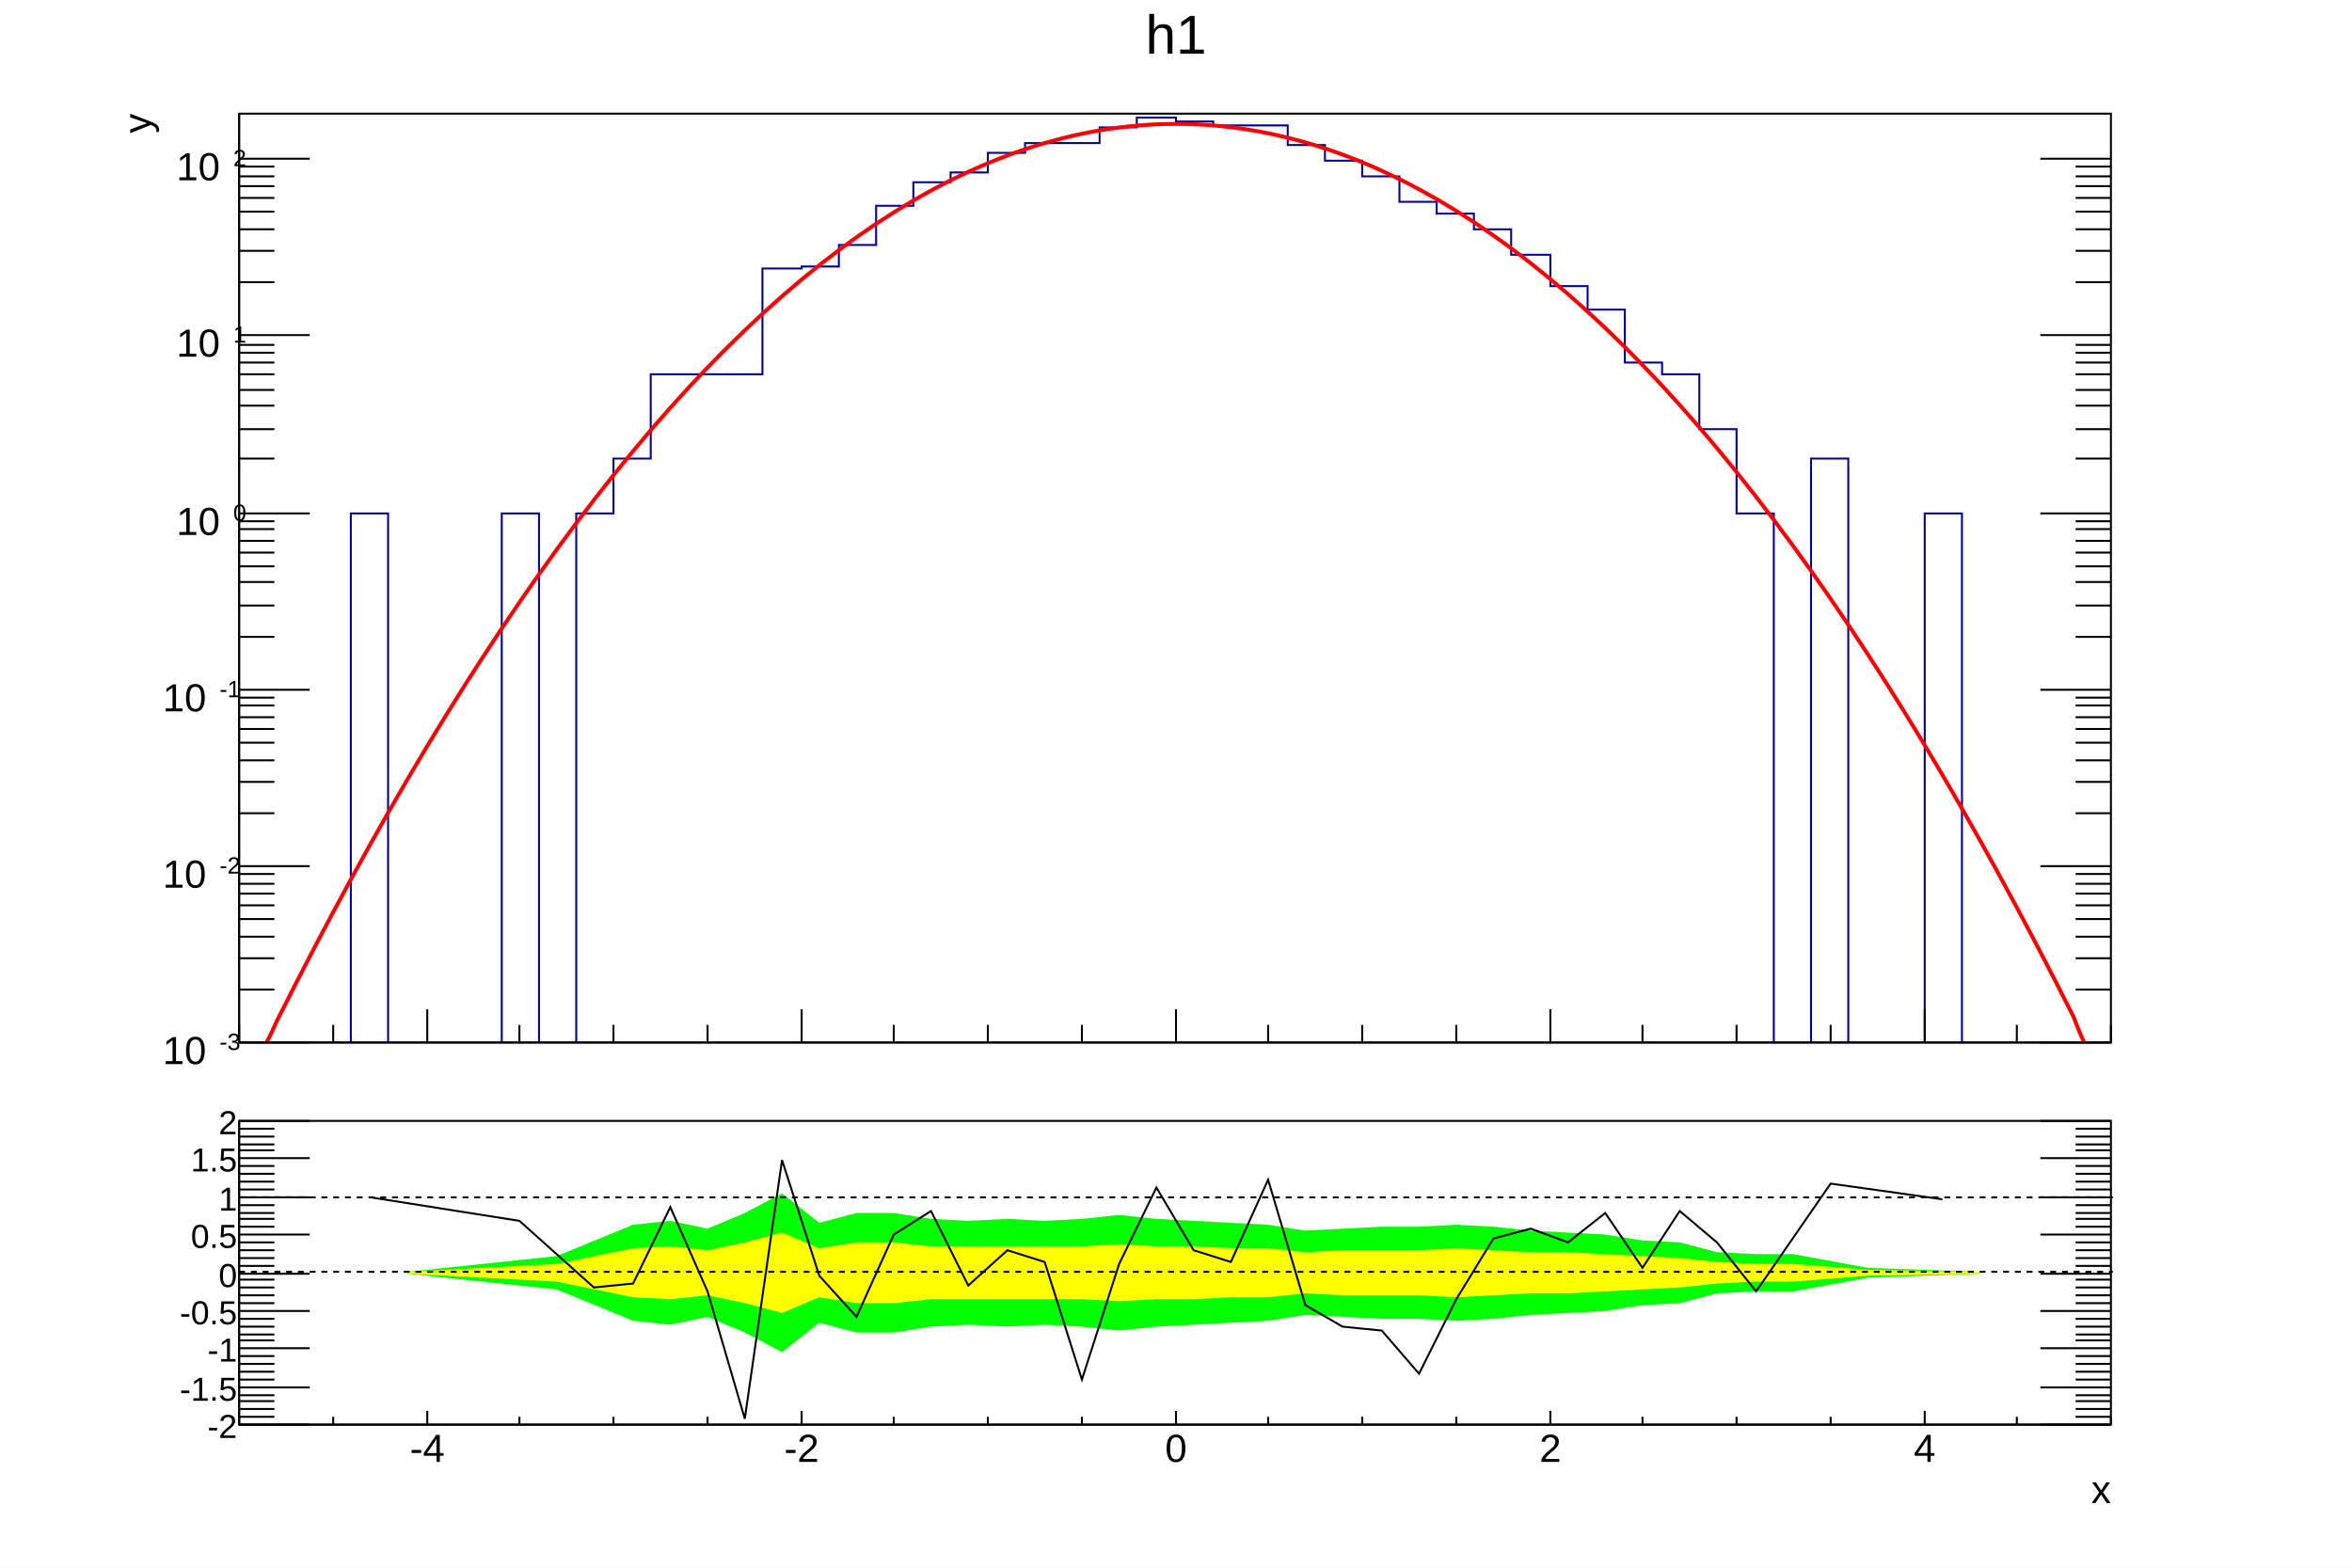
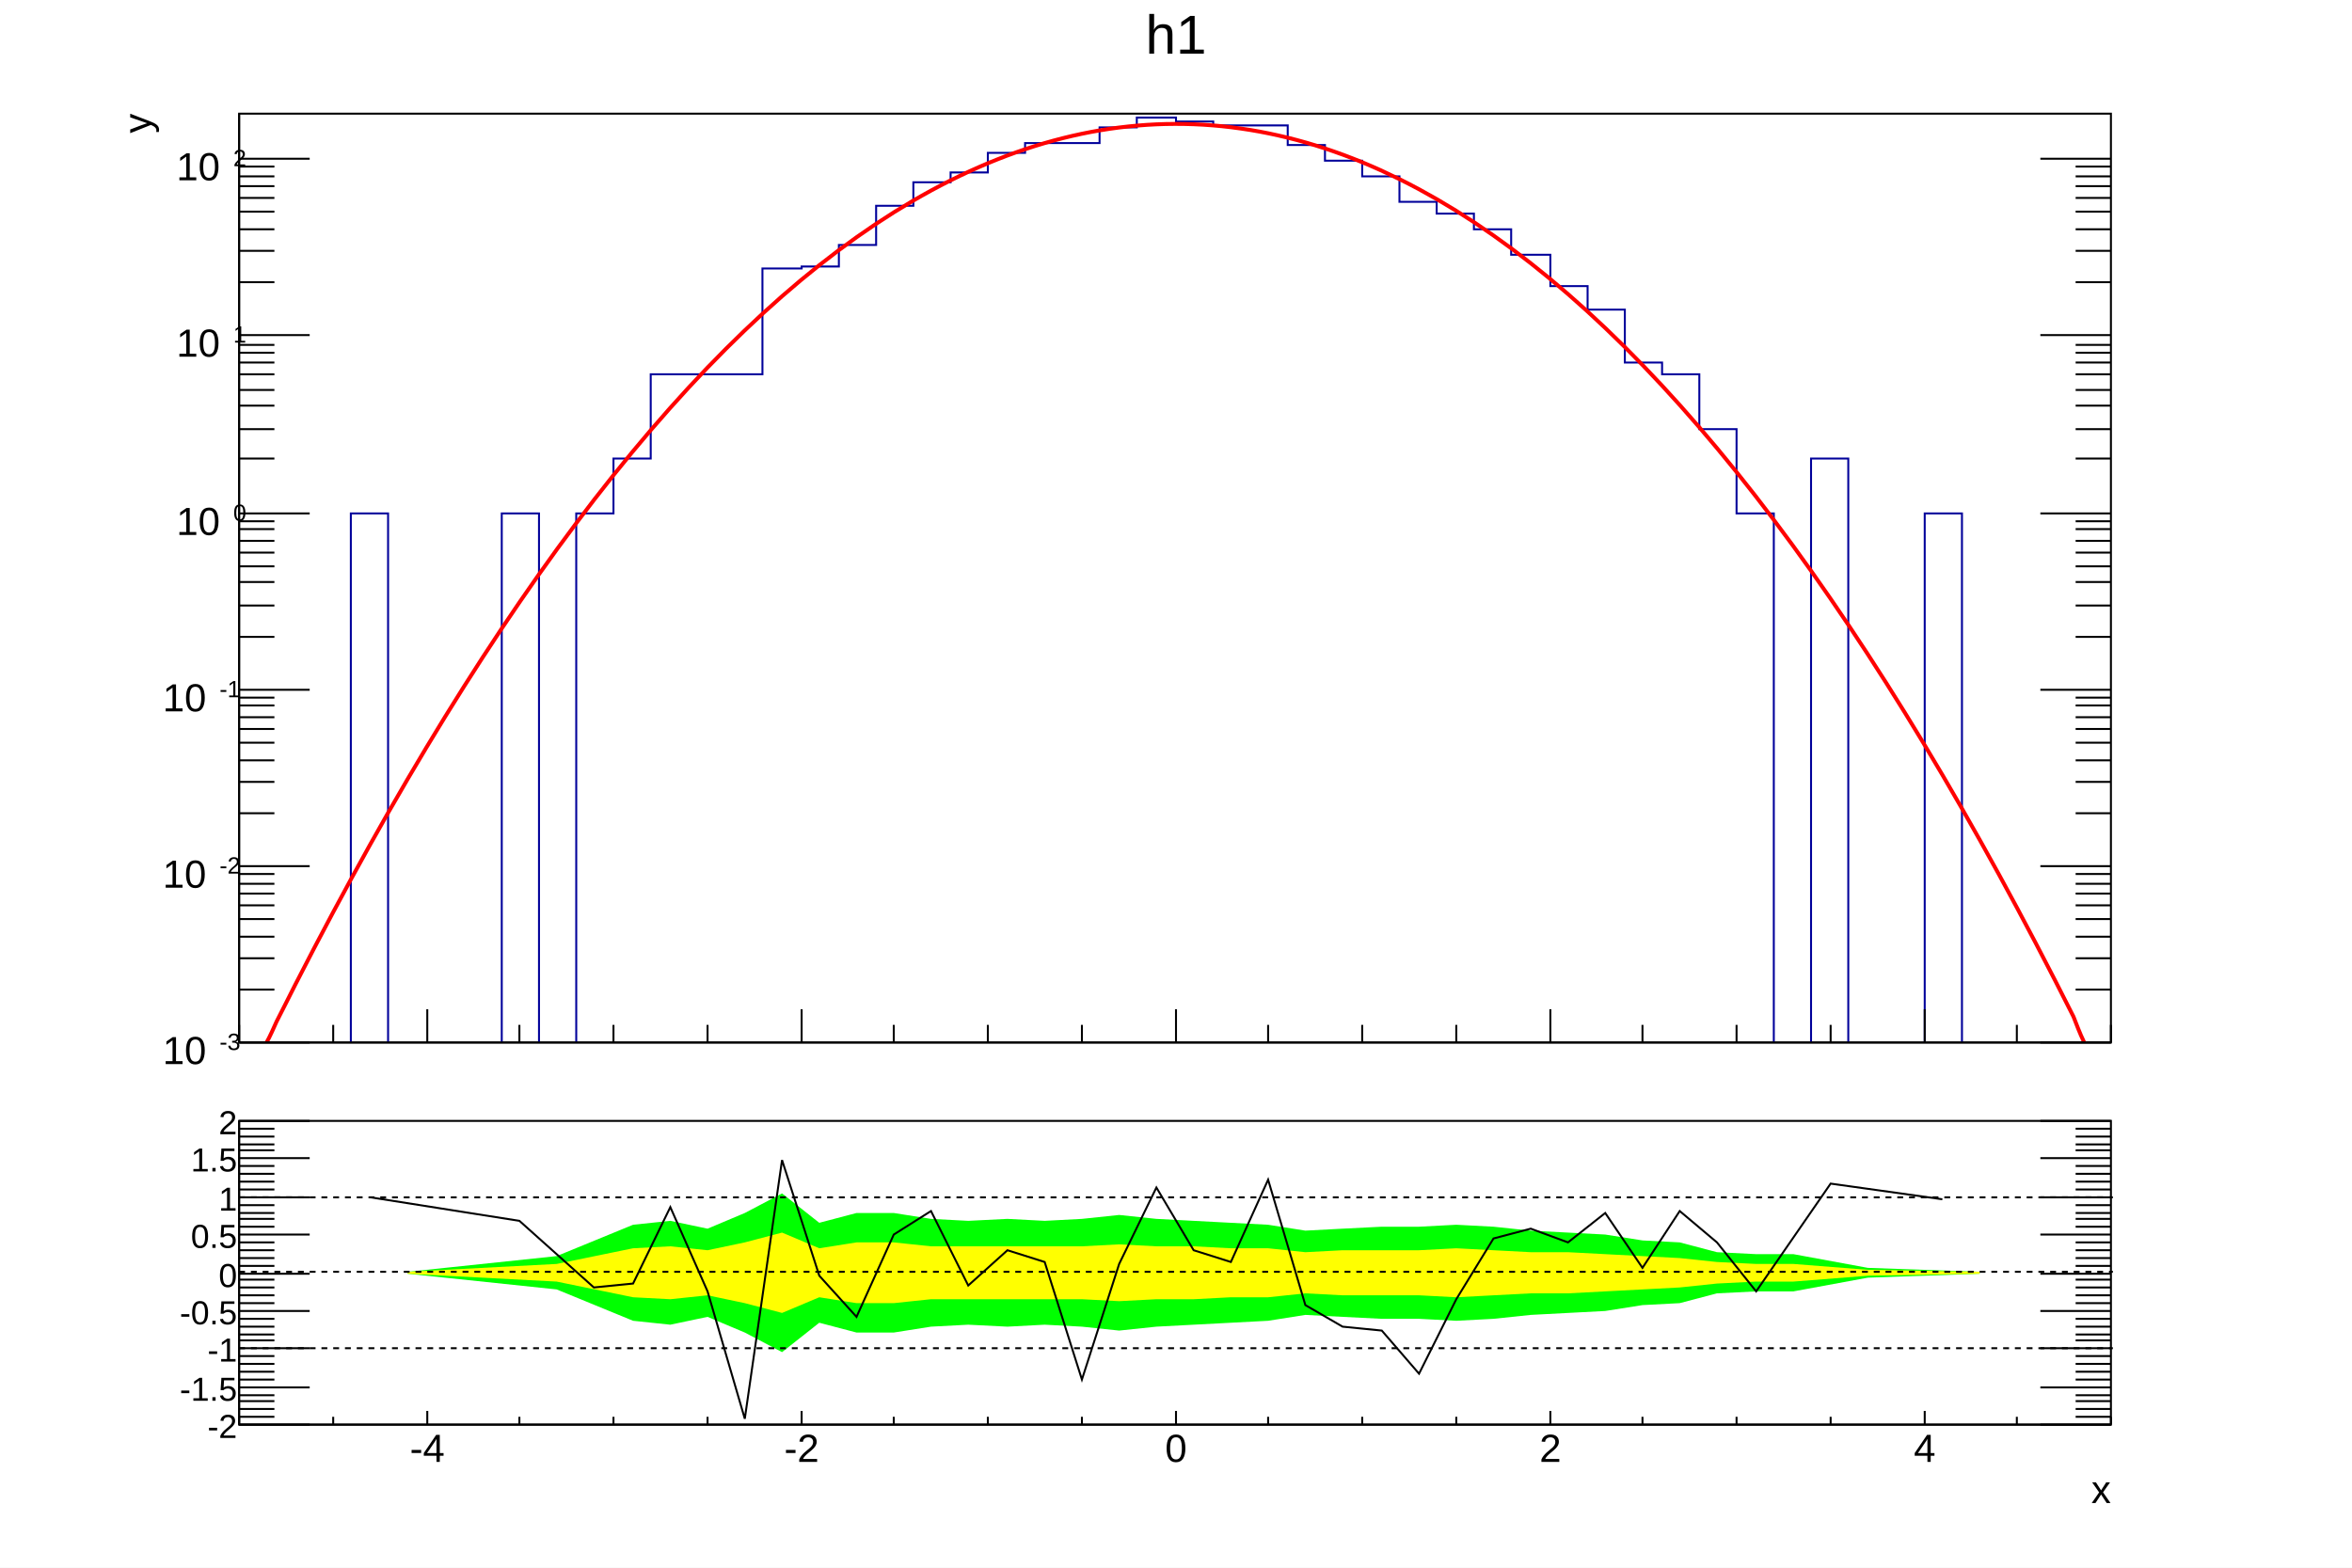
<svg xmlns="http://www.w3.org/2000/svg" viewBox="0 0 1200 800" preserveAspectRatio="none" width="1200" height="800">
  <rect x="0" y="0" width="1200" height="800" style="fill: white;" />
  <g>
    <svg viewBox="0 0 1194 558" preserveAspectRatio="none" x="3" y="2" width="1194" height="558">
      <rect x="0" y="0" width="1194" height="558" style="fill: white;" />
      <g>
        <g transform="translate(119,56)">
          <rect x="0" y="0" width="955" height="474" style="fill: white; stroke: black; stroke-width: 1;" />
          <svg x="0" y="0" overflow="hidden" width="955" height="474" viewBox="0 0 955 474">
            <g>
              <path d="M0,479h57v-275h19v275h58v-275h19v275h19v-275h19v-28h19v-43h57v-54h20v-1h19v-11h19v-20h19v-12h19v-5h19v-10h19v-5h38v-8h19v-5h20v2h19v2h38v10h19v8h19v8h19v13h19v6h19v8h19v13h20v16h19v12h19v27h19v6h19v28h19v43h19v275h19v-303h19v303h39v-275h19v275h76" style="stroke-linejoin: miter; stroke: rgb(0,0,154); stroke-width: 1; fill: none;" />
            </g>
            <g>
              <path d="M0,479c1.59,0,6.37,0,9.55,0s8.8,-14.32,9.55,-15.67s8.89,-17.57,9.55,-18.86s8.87,-17.16,9.55,-18.47s8.84,-16.75,9.55,-18.07s8.82,-16.33,9.55,-17.67s8.79,-15.92,9.55,-17.28s8.76,-15.51,9.55,-16.88s8.74,-15.09,9.55,-16.48s8.71,-14.68,9.55,-16.09s8.67,-14.27,9.55,-15.69s8.64,-13.86,9.55,-15.29s8.61,-13.44,9.55,-14.9s8.57,-13.03,9.55,-14.5s8.53,-12.62,9.55,-14.1s8.49,-12.21,9.55,-13.71s8.45,-11.8,9.55,-13.31s8.4,-11.39,9.55,-12.91s8.36,-10.98,9.55,-12.52s8.31,-10.57,9.55,-12.12s8.25,-10.16,9.55,-11.73s8.2,-9.76,9.55,-11.33s8.14,-9.35,9.55,-10.93s8.08,-8.95,9.55,-10.54s8.02,-8.55,9.55,-10.14s7.96,-8.15,9.55,-9.74s7.89,-7.76,9.55,-9.35s7.82,-7.36,9.55,-8.95s7.75,-6.98,9.55,-8.55s7.67,-6.59,9.55,-8.16s7.59,-6.21,9.55,-7.76s7.51,-5.83,9.55,-7.36s7.43,-5.46,9.55,-6.97s7.35,-5.1,9.55,-6.57s7.26,-4.74,9.55,-6.17s7.18,-4.39,9.55,-5.78s7.09,-4.05,9.55,-5.38s7.01,-3.71,9.55,-4.98s6.92,-3.38,9.55,-4.59s6.84,-3.06,9.55,-4.19s6.76,-2.74,9.55,-3.79s6.69,-2.44,9.55,-3.4s6.62,-2.14,9.55,-3s6.56,-1.85,9.55,-2.6s6.5,-1.57,9.55,-2.21s6.45,-1.29,9.55,-1.81s6.42,-1.02,9.55,-1.41s6.39,-0.75,9.55,-1.02s6.37,-0.48,9.55,-0.62s6.37,-0.22,9.55,-0.22s6.37,0.05,9.55,0.17s6.39,0.31,9.55,0.57s6.41,0.58,9.55,0.97s6.45,0.86,9.55,1.36s6.49,1.13,9.55,1.76s6.55,1.42,9.55,2.15s6.61,1.71,9.55,2.55s6.68,2,9.55,2.95s6.75,2.31,9.55,3.34s6.83,2.62,9.55,3.74s6.91,2.94,9.55,4.14s6.99,3.27,9.55,4.53s7.08,3.6,9.55,4.93s7.17,3.95,9.55,5.33s7.25,4.3,9.55,5.72s7.34,4.66,9.55,6.12s7.42,5.02,9.55,6.52s7.5,5.39,9.55,6.91s7.58,5.76,9.55,7.31s7.66,6.14,9.55,7.71s7.74,6.53,9.55,8.1s7.81,6.92,9.55,8.5s7.88,7.31,9.55,8.9s7.95,7.7,9.55,9.29s8.01,8.1,9.55,9.69s8.08,8.5,9.55,10.09s8.14,8.9,9.55,10.48s8.19,9.31,9.55,10.88s8.25,9.71,9.55,11.28s8.3,10.12,9.55,11.67s8.35,10.53,9.55,12.07s8.4,10.94,9.55,12.47s8.44,11.35,9.55,12.86s8.48,11.76,9.55,13.26s8.52,12.17,9.55,13.66s8.56,12.58,9.55,14.05s8.6,12.99,9.55,14.45s8.64,13.4,9.55,14.85s8.67,13.82,9.55,15.24s8.7,14.23,9.55,15.64s8.73,14.64,9.55,16.03s8.76,15.06,9.55,16.43s8.79,15.47,9.55,16.83s8.81,15.88,9.55,17.22s8.84,16.3,9.55,17.62s8.86,16.71,9.55,18.02s8.89,17.12,9.55,18.41s8.88,17.51,9.55,18.81s6.37,18.19,9.55,18.19s7.96,0,9.55,0" style="fill: none; stroke: red; stroke-width: 2;" />
            </g>
          </svg>
          <g>
            <g transform="translate(0,474)">
              <line x1="0" y1="0" x2="955" y2="0" style="stroke: black; stroke-width: 1;" />
              <path d="M0,-9v9m48,-9v9m48,-17v17m47,-9v9m48,-9v9m48,-9v9m48,-17v17m47,-9v9m48,-9v9m48,-9v9m48,-17v17m47,-9v9m48,-9v9m48,-9v9m48,-17v17m47,-9v9m48,-9v9m48,-9v9m48,-17v17m47,-9v9m48,-9v9" style="stroke: black; stroke-width: 1;" />
            </g>
            <g>
              <line x1="0" y1="0" x2="0" y2="474" style="stroke: black; stroke-width: 1;" />
              <path d="M36,474h-36m18,-27h-18m18,-16h-18m18,-11h-18m18,-9h-18m18,-7h-18m18,-6h-18m18,-5h-18m18,-5h-18m36,-4h-36m18,-27h-18m18,-16h-18m18,-11h-18m18,-9h-18m18,-7h-18m18,-6h-18m18,-6h-18m18,-4h-18m36,-4h-36m18,-27h-18m18,-16h-18m18,-12h-18m18,-8h-18m18,-7h-18m18,-6h-18m18,-6h-18m18,-4h-18m36,-4h-36m18,-28h-18m18,-15h-18m18,-12h-18m18,-8h-18m18,-8h-18m18,-6h-18m18,-5h-18m18,-4h-18m36,-5h-36m18,-27h-18m18,-16h-18m18,-11h-18m18,-9h-18m18,-7h-18m18,-6h-18m18,-5h-18m18,-5h-18m36,-4h-36" style="stroke: black; stroke-width: 1;" />
              <path d="M919,474h36m-18,-27h18m-18,-16h18m-18,-11h18m-18,-9h18m-18,-7h18m-18,-6h18m-18,-5h18m-18,-5h18m-36,-4h36m-18,-27h18m-18,-16h18m-18,-11h18m-18,-9h18m-18,-7h18m-18,-6h18m-18,-6h18m-18,-4h18m-36,-4h36m-18,-27h18m-18,-16h18m-18,-12h18m-18,-8h18m-18,-7h18m-18,-6h18m-18,-6h18m-18,-4h18m-36,-4h36m-18,-28h18m-18,-15h18m-18,-12h18m-18,-8h18m-18,-8h18m-18,-6h18m-18,-5h18m-18,-4h18m-36,-5h36m-18,-27h18m-18,-16h18m-18,-11h18m-18,-9h18m-18,-7h18m-18,-6h18m-18,-5h18m-18,-5h18m-36,-4h36" style="stroke: black; stroke-width: 1;" />
              <g font-family="Arial" font-size="20" space="preserve">
                <text fill="black" text-anchor="start" transform="translate(-39,487)">
                  <tspan dy="-.1em">
          10
         </tspan>
                  <tspan font-size="60%" dx=".1em" dy="-.6em">
          -3
         </tspan>
                </text>
                <text fill="black" text-anchor="start" transform="translate(-39,397)">
                  <tspan dy="-.1em">
          10
         </tspan>
                  <tspan font-size="60%" dx=".1em" dy="-.6em">
          -2
         </tspan>
                </text>
                <text fill="black" text-anchor="start" transform="translate(-39,307)">
                  <tspan dy="-.1em">
          10
         </tspan>
                  <tspan font-size="60%" dx=".1em" dy="-.6em">
          -1
         </tspan>
                </text>
                <text fill="black" text-anchor="start" transform="translate(-32,217)">
                  <tspan dy="-.1em">
          10
         </tspan>
                  <tspan font-size="60%" dx=".1em" dy="-.6em">
          0
         </tspan>
                </text>
                <text fill="black" text-anchor="start" transform="translate(-32,126)">
                  <tspan dy="-.1em">
          10
         </tspan>
                  <tspan font-size="60%" dx=".1em" dy="-.6em">
          1
         </tspan>
                </text>
                <text fill="black" text-anchor="start" transform="translate(-32,36)">
                  <tspan dy="-.1em">
          10
         </tspan>
                  <tspan font-size="60%" dx=".1em" dy="-.6em">
          2
         </tspan>
                </text>
              </g>
              <g font-family="Arial" font-size="20" space="preserve" transform="translate(-53,0)">
                <text fill="black" text-anchor="end" dy=".4em" transform=" rotate(270)">
         y
        </text>
              </g>
            </g>
          </g>
        </g>
        <g transform="translate(119,3)" font-family="Arial" font-size="28" space="preserve">
          <path d="M0,0h955v37h-955z" style="fill: none;" />
          <text fill="black" text-anchor="middle" dy=".8em" transform="translate(478,0)">
      h1
     </text>
        </g>
      </g>
    </svg>
    <svg viewBox="0 0 1194 238" preserveAspectRatio="none" x="3" y="560" width="1194" height="238">
      <rect x="0" y="0" width="1194" height="238" style="fill: white;" />
      <g>
        <g transform="translate(119,12)">
          <rect x="0" y="0" width="955" height="155" style="fill: white; stroke: black; stroke-width: 1;" />
          <svg x="0" y="0" overflow="hidden" width="955" height="155" viewBox="0 0 955 155">
            <g>
              <path d="M86,78l76,8l39,16l19,2l19,-4l19,8l19,10l19,-15l19,5h19l19,-3l19,-1l20,1l19,-1l19,1l19,2l19,-2l19,-1l19,-1l19,-1l19,-3l19,1l20,1h19l19,1l19,-1l19,-2l19,-1l19,-1l19,-3l19,-1l19,-5l20,-1h19l38,-7l57,-2L888,77l-57,-2l-38,-7h-19l-20,-1l-19,-5l-19,-1l-19,-3l-19,-1l-19,-1l-19,-2l-19,-1l-19,1h-19l-20,1l-19,1l-19,-3l-19,-1l-19,-1l-19,-1l-19,-2l-19,2l-19,1l-19,-1l-20,1l-19,-1l-19,-3h-19l-19,5l-19,-15l-19,10l-19,8l-19,-4l-19,2l-39,16l-76,8Z" style="stroke: none; fill: rgb(0,255,0);" />
            </g>
            <g>
              <path d="M86,78l76,4l39,8l19,1l19,-2l19,4l19,5l19,-8l19,3h19l19,-2h19h20h19h19l19,1l19,-1h19l19,-1h19l19,-2l19,1h20h19l19,1l19,-1l19,-1h19l19,-1l19,-1l19,-1l19,-2l20,-1h19l38,-3l57,-1L888,77l-57,-1l-38,-3h-19l-20,-1l-19,-2l-19,-1l-19,-1l-19,-1h-19l-19,-1l-19,-1l-19,1h-19h-20l-19,1l-19,-2h-19l-19,-1h-19l-19,-1l-19,1h-19h-19h-20h-19l-19,-2h-19l-19,3l-19,-8l-19,5l-19,4l-19,-2l-19,1l-39,8l-76,4Z" style="stroke: none; fill: rgb(255,255,0);" />
            </g>
            <g>
              <path d="M67,39l76,12l38,34l20,-2l19,-39l19,43l19,65l19,-132l19,59l19,21l19,-42l19,-12l19,38l20,-18l19,6l19,60l19,-59l19,-39l19,32l19,6l19,-42l19,64l19,11l20,2l19,22l19,-38l19,-31l19,-5l19,7l19,-15l19,28l19,-29l19,16l20,25l38,-55l57,8" style="stroke: black; stroke-width: 1; fill: none;" />
            </g>
          </svg>
          <g>
            <g transform="translate(0,155)">
              <line x1="0" y1="0" x2="955" y2="0" style="stroke: black; stroke-width: 1;" />
              <path d="M0,-4v4m48,-4v4m48,-7v7m47,-4v4m48,-4v4m48,-4v4m48,-7v7m47,-4v4m48,-4v4m48,-4v4m48,-7v7m47,-4v4m48,-4v4m48,-4v4m48,-7v7m47,-4v4m48,-4v4m48,-4v4m48,-7v7m47,-4v4m48,-4v4" style="stroke: black; stroke-width: 1;" />
              <g font-family="Arial" font-size="20" space="preserve">
                <text fill="black" text-anchor="middle" dy=".8em" transform="translate(96,3)">
         -4
        </text>
                <text fill="black" text-anchor="middle" dy=".8em" transform="translate(287,3)">
         -2
        </text>
                <text fill="black" text-anchor="middle" dy=".8em" transform="translate(478,3)">
         0
        </text>
                <text fill="black" text-anchor="middle" dy=".8em" transform="translate(669,3)">
         2
        </text>
                <text fill="black" text-anchor="middle" dy=".8em" transform="translate(860,3)">
         4
        </text>
              </g>
              <g font-family="Arial" font-size="20" space="preserve" transform="translate(955,32)">
                <text fill="black" text-anchor="end" dy=".4em">
         x
        </text>
              </g>
            </g>
            <g>
              <line x1="0" y1="0" x2="0" y2="155" style="stroke: black; stroke-width: 1;" />
              <path d="M36,155h-36m18,-4h-18m18,-4h-18m18,-4h-18m18,-3h-18m36,-4h-36m18,-4h-18m18,-4h-18m18,-4h-18m18,-4h-18m36,-4h-36m18,-4h-18m18,-3h-18m18,-4h-18m18,-4h-18m36,-4h-36m18,-4h-18m18,-4h-18m18,-4h-18m18,-4h-18m36,-3h-36m18,-4h-18m18,-4h-18m18,-4h-18m18,-4h-18m36,-4h-36m18,-4h-18m18,-4h-18m18,-3h-18m18,-4h-18m36,-4h-36m18,-4h-18m18,-4h-18m18,-4h-18m18,-4h-18m36,-4h-36m18,-4h-18m18,-3h-18m18,-4h-18m18,-4h-18m36,-4h-36" style="stroke: black; stroke-width: 1;" />
              <path d="M919,155h36m-18,-4h18m-18,-4h18m-18,-4h18m-18,-3h18m-36,-4h36m-18,-4h18m-18,-4h18m-18,-4h18m-18,-4h18m-36,-4h36m-18,-4h18m-18,-3h18m-18,-4h18m-18,-4h18m-36,-4h36m-18,-4h18m-18,-4h18m-18,-4h18m-18,-4h18m-36,-3h36m-18,-4h18m-18,-4h18m-18,-4h18m-18,-4h18m-36,-4h36m-18,-4h18m-18,-4h18m-18,-3h18m-18,-4h18m-36,-4h36m-18,-4h18m-18,-4h18m-18,-4h18m-18,-4h18m-36,-4h36m-18,-4h18m-18,-3h18m-18,-4h18m-18,-4h18m-36,-4h36" style="stroke: black; stroke-width: 1;" />
              <g font-family="Arial" font-size="17" space="preserve">
                <text fill="black" text-anchor="end" dy=".4em" transform="translate(-1,155)">
         -2
        </text>
                <text fill="black" text-anchor="end" dy=".4em" transform="translate(-1,136)">
         -1.5
        </text>
                <text fill="black" text-anchor="end" dy=".4em" transform="translate(-1,116)">
         -1
        </text>
                <text fill="black" text-anchor="end" dy=".4em" transform="translate(-1,97)">
         -0.5
        </text>
                <text fill="black" text-anchor="end" dy=".4em" transform="translate(-1,78)">
         0
        </text>
                <text fill="black" text-anchor="end" dy=".4em" transform="translate(-1,58)">
         0.5
        </text>
                <text fill="black" text-anchor="end" dy=".4em" transform="translate(-1,39)">
         1
        </text>
                <text fill="black" text-anchor="end" dy=".4em" transform="translate(-1,19)">
         1.5
        </text>
                <text fill="black" text-anchor="end" dy=".4em" transform="translate(-1,0)">
         2
        </text>
              </g>
            </g>
          </g>
        </g>
        <g>
          <line x1="119" y1="51" x2="1075" y2="51" style="stroke: black; stroke-width: 1; stroke-dasharray: 3,3;" />
        </g>
        <g>
          <line x1="119" y1="89" x2="1075" y2="89" style="stroke: black; stroke-width: 1; stroke-dasharray: 3,3;" />
        </g>
+         <g>
+           <line x1="119" y1="128" x2="1075" y2="128" style="stroke: black; stroke-width: 1; stroke-dasharray: 3,3;" />
+         </g>
      </g>
    </svg>
    <svg viewBox="0 0 1194 796" preserveAspectRatio="none" x="3" y="2" width="1194" height="796" display="none">
      <rect x="0" y="0" width="1194" height="796" style="fill: white; opacity: 0;" />
    </svg>
  </g>
</svg>
